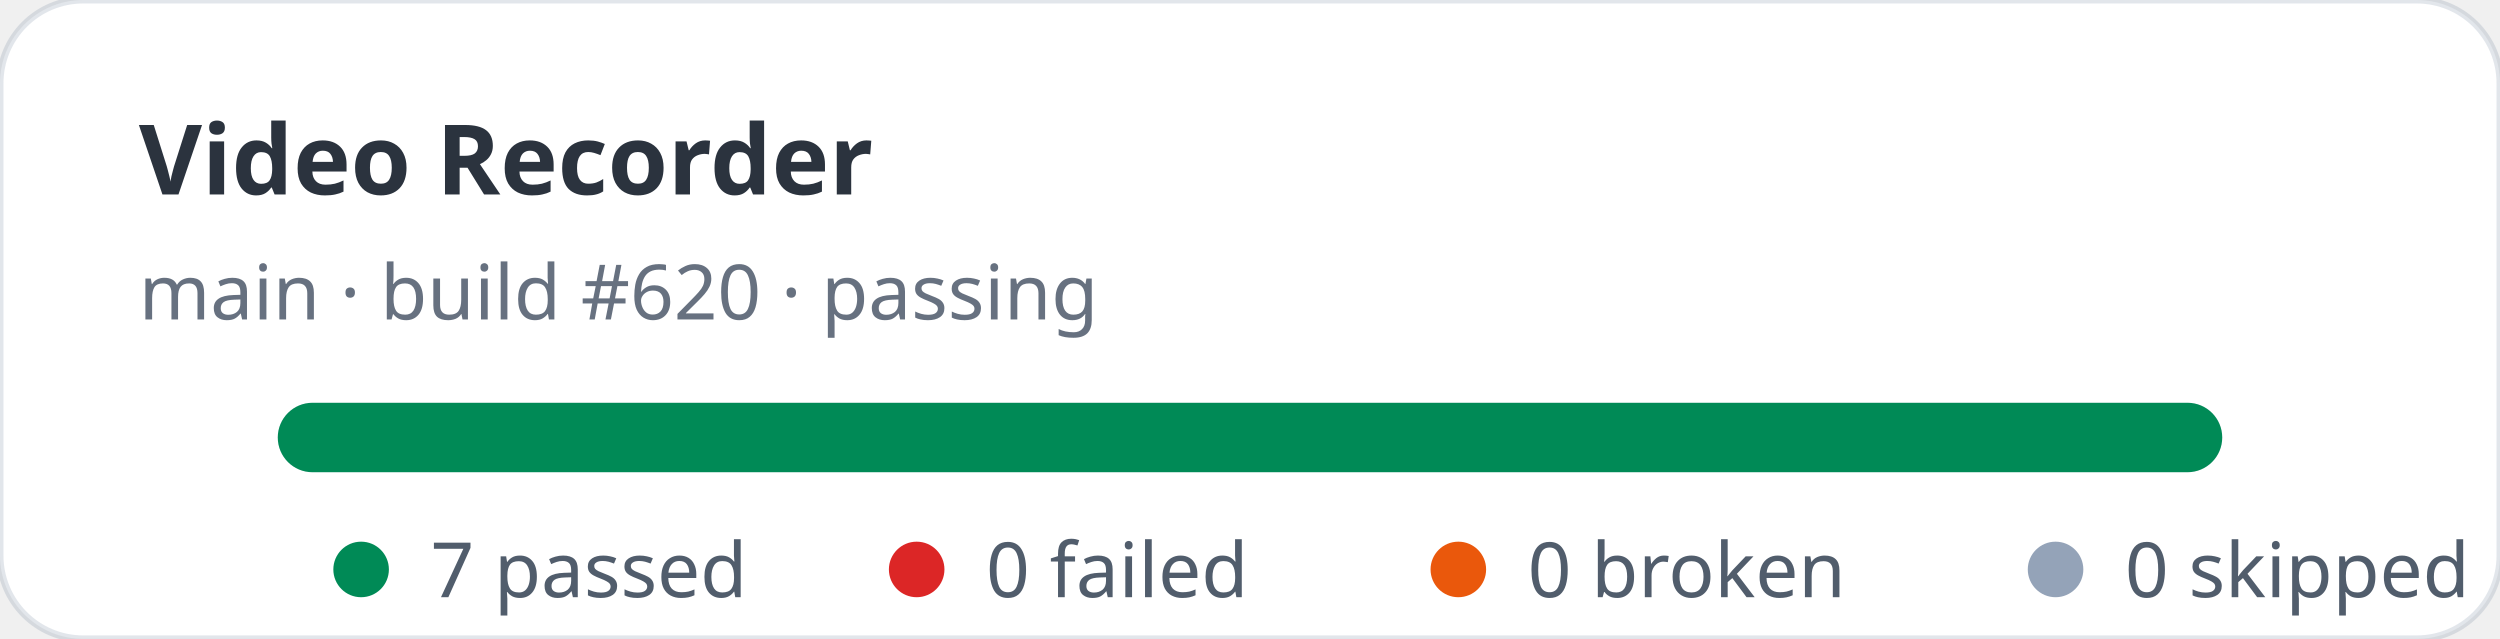
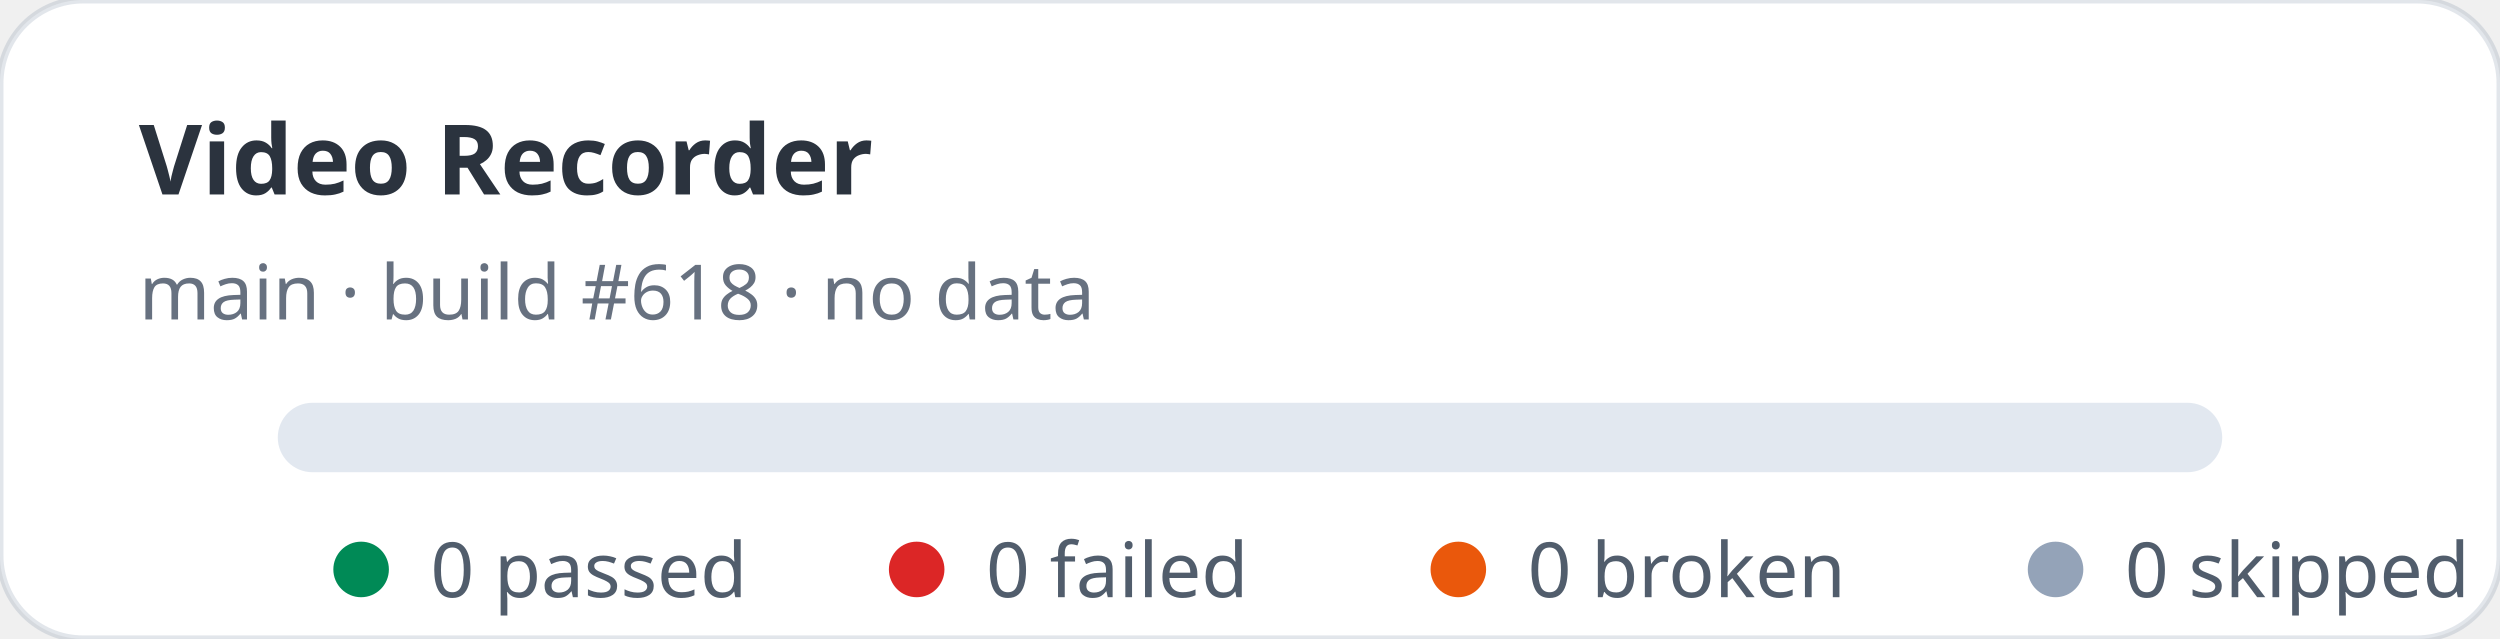
- <svg xmlns="http://www.w3.org/2000/svg" width="360" height="92" viewBox="0 0 360 92" role="img" aria-label="Video Recorder stats: 7 passed, 0 failed">
+ <svg xmlns="http://www.w3.org/2000/svg" width="360" height="92" viewBox="0 0 360 92" role="img" aria-label="Video Recorder stats: 0 passed, 0 failed">
  <rect width="360" height="92" rx="12" fill="#ffffff" stroke="rgba(11,48,86,0.12)" />
  <text x="20" y="28" fill="rgba(1,10,24,0.83)" font-family="ui-sans-serif,system-ui,sans-serif" font-size="14" font-weight="700">Video Recorder</text>
-   <text x="20" y="46" fill="rgba(2,19,44,0.6)" font-family="ui-sans-serif,system-ui,sans-serif" font-size="11">main · build #620 · passing</text>
+   <text x="20" y="46" fill="rgba(2,19,44,0.6)" font-family="ui-sans-serif,system-ui,sans-serif" font-size="11">main · build #618 · no data</text>
  <rect x="40" y="58" width="280" height="10" rx="5" fill="#e2e8f0" />
-   <rect x="40" y="58" width="280" height="10" rx="5" fill="#008a56" />
  <g font-family="ui-sans-serif,system-ui,sans-serif" font-size="11" fill="rgba(1,18,40,0.68)">
    <circle cx="52" cy="82" r="4" fill="#008a56" />
-     <text x="62" y="86">7 passed</text>
+     <text x="62" y="86">0 passed</text>
    <circle cx="132" cy="82" r="4" fill="#dc2626" />
    <text x="142" y="86">0 failed</text>
    <circle cx="210" cy="82" r="4" fill="#ea580c" />
    <text x="220" y="86">0 broken</text>
    <circle cx="296" cy="82" r="4" fill="#94a3b8" />
    <text x="306" y="86">0 skipped</text>
  </g>
</svg>
